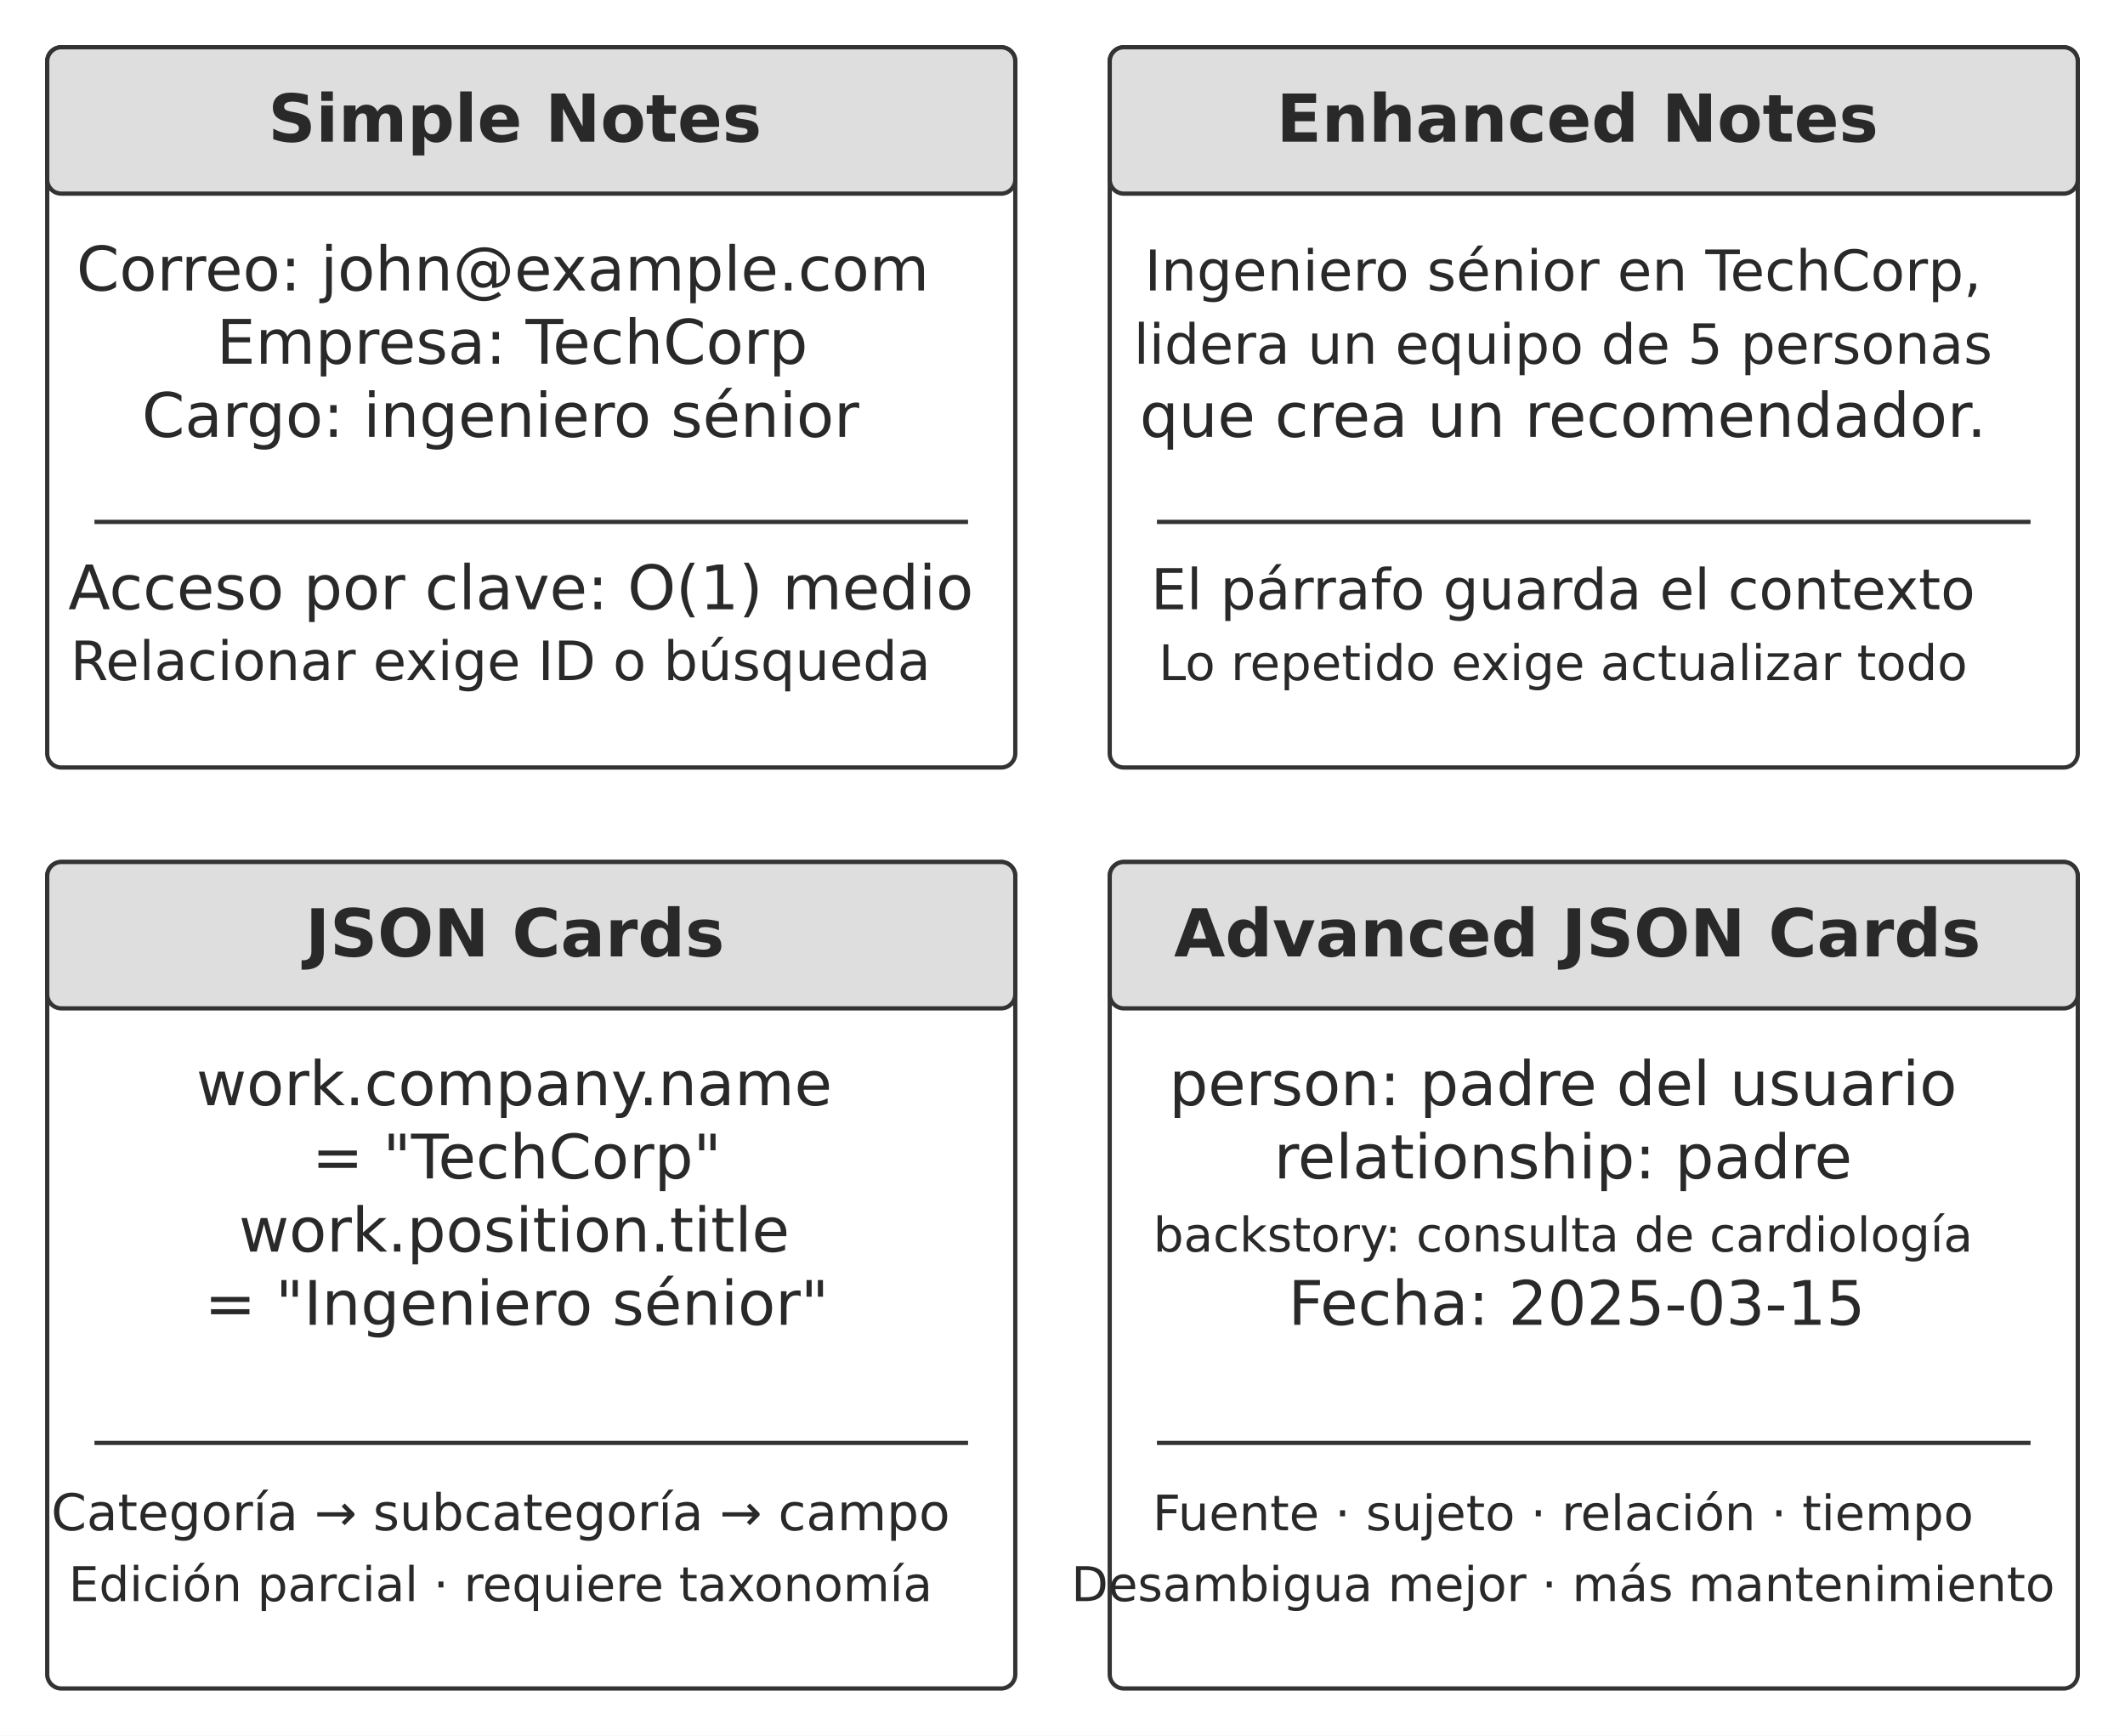
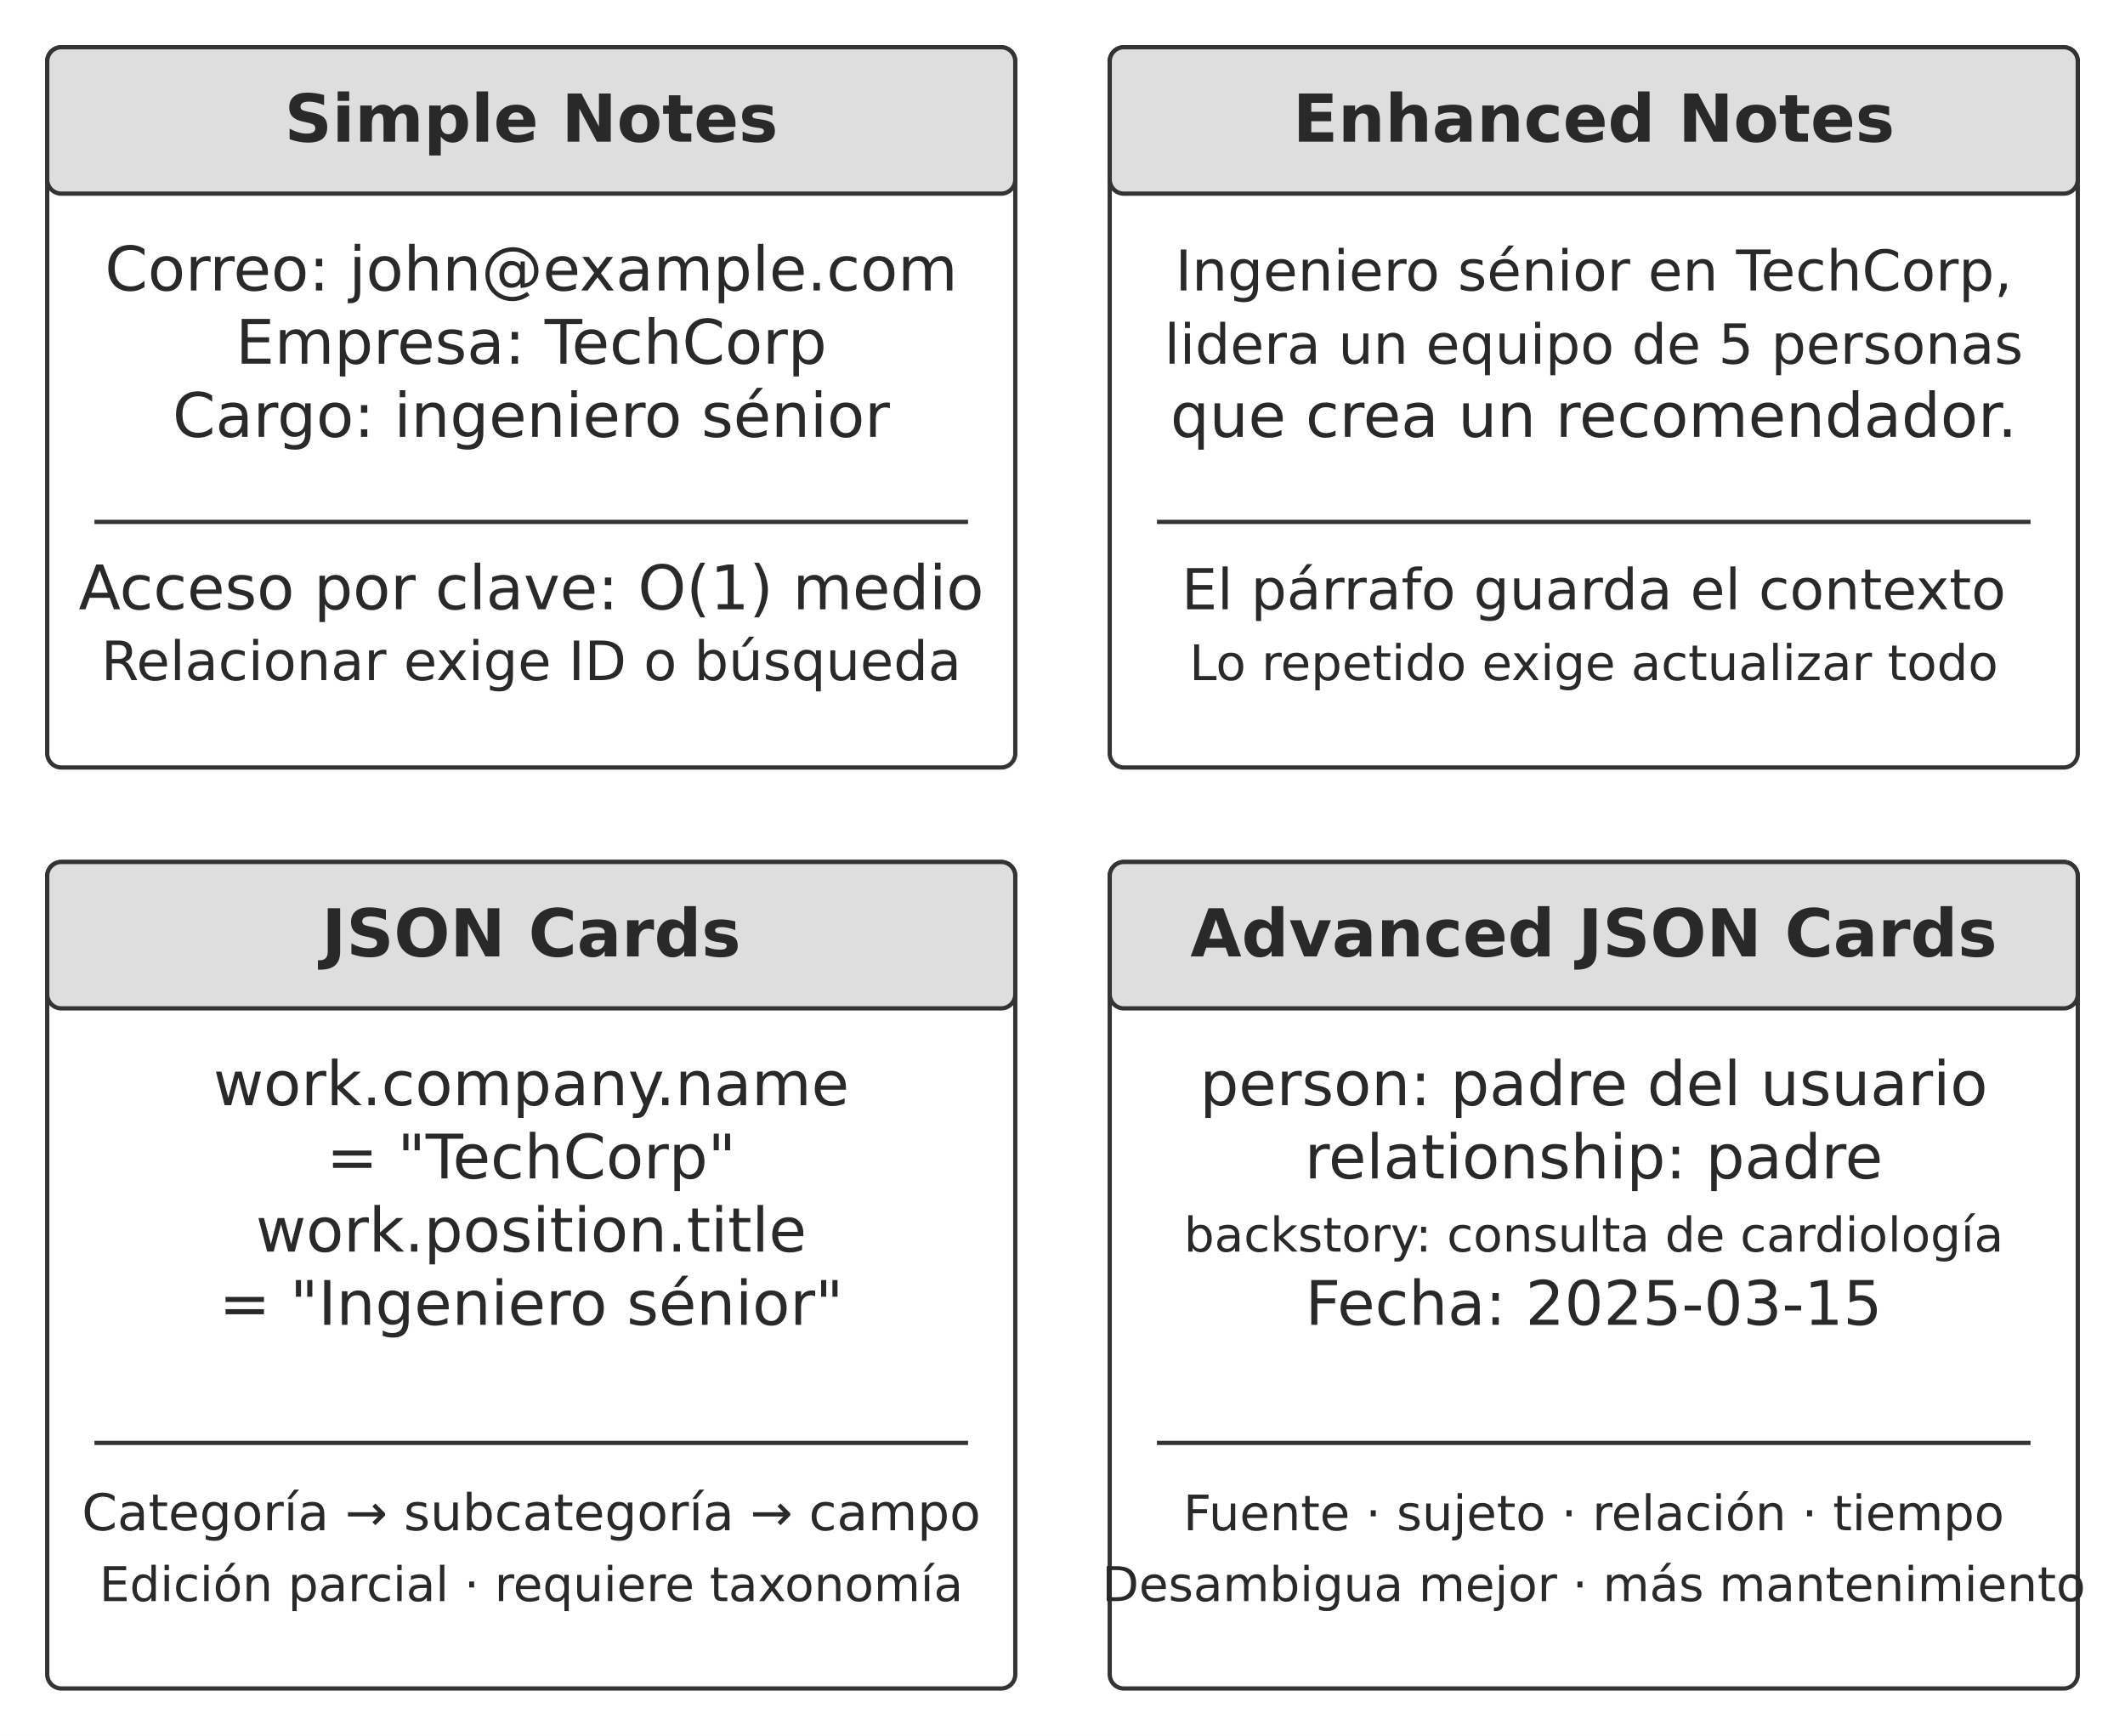
<svg xmlns="http://www.w3.org/2000/svg" width="106.000mm" height="86.567mm" viewBox="0 0 900 735" role="img" aria-labelledby="title desc">
  <defs>
    <marker id="arrow" viewBox="0 0 10 10" refX="9" refY="5" markerWidth="7" markerHeight="7" orient="auto-start-reverse">
      <path d="M0 0 L10 5 L0 10 Z" fill="#333333" />
    </marker>
  </defs>
  <rect width="900" height="735" fill="#ffffff" y="0" />
  <rect x="20" y="20" width="410" height="305" rx="6" fill="#ffffff" stroke="#333333" stroke-width="1.8" />
  <rect x="20" y="20" width="410" height="62" rx="6" fill="#dedede" stroke="#333333" stroke-width="1.8" />
-   <text x="218.07" y="60" text-anchor="middle" font-family="&quot;DejaVu Sans&quot;, Arial, &quot;Helvetica Neue&quot;, sans-serif" font-size="28.0" font-weight="700" fill="#292929">Simple Notes</text>
-   <text x="212.96" y="123" text-anchor="middle" font-family="&quot;DejaVu Sans&quot;, Arial, &quot;Helvetica Neue&quot;, sans-serif" font-size="26.0" font-weight="400" fill="#292929">Correo: john@example.com</text>
-   <text x="216.94" y="154" text-anchor="middle" font-family="&quot;DejaVu Sans&quot;, Arial, &quot;Helvetica Neue&quot;, sans-serif" font-size="26.0" font-weight="400" fill="#292929">Empresa: TechCorp</text>
-   <text x="212" y="185" text-anchor="middle" font-family="&quot;DejaVu Sans&quot;, Arial, &quot;Helvetica Neue&quot;, sans-serif" font-size="26.0" font-weight="400" fill="#292929">Cargo: ingeniero sénior</text>
+   <text x="225" y="60" text-anchor="middle" font-family="&quot;DejaVu Sans&quot;, Arial, &quot;Helvetica Neue&quot;, sans-serif" font-size="28.0" font-weight="700" fill="#292929">Simple Notes</text>
+   <text x="225" y="123" text-anchor="middle" font-family="&quot;DejaVu Sans&quot;, Arial, &quot;Helvetica Neue&quot;, sans-serif" font-size="26.0" font-weight="400" fill="#292929">Correo: john@example.com</text>
+   <text x="225" y="154" text-anchor="middle" font-family="&quot;DejaVu Sans&quot;, Arial, &quot;Helvetica Neue&quot;, sans-serif" font-size="26.0" font-weight="400" fill="#292929">Empresa: TechCorp</text>
+   <text x="225" y="185" text-anchor="middle" font-family="&quot;DejaVu Sans&quot;, Arial, &quot;Helvetica Neue&quot;, sans-serif" font-size="26.0" font-weight="400" fill="#292929">Cargo: ingeniero sénior</text>
  <path d="M40 221 L410 221" fill="none" stroke="#333333" stroke-width="1.8" />
-   <text x="220.61" y="258" text-anchor="middle" font-family="&quot;DejaVu Sans&quot;, Arial, &quot;Helvetica Neue&quot;, sans-serif" font-size="26.0" font-weight="400" fill="#292929">Acceso por clave: O(1) medio</text>
-   <text x="212" y="288" text-anchor="middle" font-family="&quot;DejaVu Sans&quot;, Arial, &quot;Helvetica Neue&quot;, sans-serif" font-size="23.0" font-weight="400" fill="#292929">Relacionar exige ID o búsqueda</text>
+   <text x="225" y="258" text-anchor="middle" font-family="&quot;DejaVu Sans&quot;, Arial, &quot;Helvetica Neue&quot;, sans-serif" font-size="26.0" font-weight="400" fill="#292929">Acceso por clave: O(1) medio</text>
+   <text x="225" y="288" text-anchor="middle" font-family="&quot;DejaVu Sans&quot;, Arial, &quot;Helvetica Neue&quot;, sans-serif" font-size="23.0" font-weight="400" fill="#292929">Relacionar exige ID o búsqueda</text>
  <rect x="470" y="20" width="410" height="305" rx="6" fill="#ffffff" stroke="#333333" stroke-width="1.8" />
  <rect x="470" y="20" width="410" height="62" rx="6" fill="#dedede" stroke="#333333" stroke-width="1.8" />
-   <text x="668.07" y="60" text-anchor="middle" font-family="&quot;DejaVu Sans&quot;, Arial, &quot;Helvetica Neue&quot;, sans-serif" font-size="28.0" font-weight="700" fill="#292929">Enhanced Notes</text>
-   <text x="662" y="123" text-anchor="middle" font-family="&quot;DejaVu Sans&quot;, Arial, &quot;Helvetica Neue&quot;, sans-serif" font-size="23.8" font-weight="400" fill="#292929">Ingeniero sénior en TechCorp,</text>
-   <text x="662" y="154" text-anchor="middle" font-family="&quot;DejaVu Sans&quot;, Arial, &quot;Helvetica Neue&quot;, sans-serif" font-size="23.4" font-weight="400" fill="#292929">lidera un equipo de 5 personas</text>
-   <text x="662" y="185" text-anchor="middle" font-family="&quot;DejaVu Sans&quot;, Arial, &quot;Helvetica Neue&quot;, sans-serif" font-size="26.0" font-weight="400" fill="#292929">que crea un recomendador.</text>
+   <text x="675" y="60" text-anchor="middle" font-family="&quot;DejaVu Sans&quot;, Arial, &quot;Helvetica Neue&quot;, sans-serif" font-size="28.0" font-weight="700" fill="#292929">Enhanced Notes</text>
+   <text x="675" y="123" text-anchor="middle" font-family="&quot;DejaVu Sans&quot;, Arial, &quot;Helvetica Neue&quot;, sans-serif" font-size="23.8" font-weight="400" fill="#292929">Ingeniero sénior en TechCorp,</text>
+   <text x="675" y="154" text-anchor="middle" font-family="&quot;DejaVu Sans&quot;, Arial, &quot;Helvetica Neue&quot;, sans-serif" font-size="23.4" font-weight="400" fill="#292929">lidera un equipo de 5 personas</text>
+   <text x="675" y="185" text-anchor="middle" font-family="&quot;DejaVu Sans&quot;, Arial, &quot;Helvetica Neue&quot;, sans-serif" font-size="26.0" font-weight="400" fill="#292929">que crea un recomendador.</text>
  <path d="M490 221 L860 221" fill="none" stroke="#333333" stroke-width="1.8" />
-   <text x="662" y="258" text-anchor="middle" font-family="&quot;DejaVu Sans&quot;, Arial, &quot;Helvetica Neue&quot;, sans-serif" font-size="23.9" font-weight="400" fill="#292929">El párrafo guarda el contexto</text>
-   <text x="662" y="288" text-anchor="middle" font-family="&quot;DejaVu Sans&quot;, Arial, &quot;Helvetica Neue&quot;, sans-serif" font-size="20.8" font-weight="400" fill="#292929">Lo repetido exige actualizar todo</text>
+   <text x="675" y="258" text-anchor="middle" font-family="&quot;DejaVu Sans&quot;, Arial, &quot;Helvetica Neue&quot;, sans-serif" font-size="23.9" font-weight="400" fill="#292929">El párrafo guarda el contexto</text>
+   <text x="675" y="288" text-anchor="middle" font-family="&quot;DejaVu Sans&quot;, Arial, &quot;Helvetica Neue&quot;, sans-serif" font-size="20.8" font-weight="400" fill="#292929">Lo repetido exige actualizar todo</text>
  <rect x="20" y="365" width="410" height="350" rx="6" fill="#ffffff" stroke="#333333" stroke-width="1.8" />
  <rect x="20" y="365" width="410" height="62" rx="6" fill="#dedede" stroke="#333333" stroke-width="1.8" />
-   <text x="218.07" y="405" text-anchor="middle" font-family="&quot;DejaVu Sans&quot;, Arial, &quot;Helvetica Neue&quot;, sans-serif" font-size="28.0" font-weight="700" fill="#292929">JSON Cards</text>
-   <text x="217.8" y="468" text-anchor="middle" font-family="&quot;DejaVu Sans&quot;, Arial, &quot;Helvetica Neue&quot;, sans-serif" font-size="26.0" font-weight="400" fill="#292929">work.company.name</text>
-   <text x="218.84" y="499" text-anchor="middle" font-family="&quot;DejaVu Sans&quot;, Arial, &quot;Helvetica Neue&quot;, sans-serif" font-size="26.0" font-weight="400" fill="#292929">= "TechCorp"</text>
-   <text x="217.8" y="530" text-anchor="middle" font-family="&quot;DejaVu Sans&quot;, Arial, &quot;Helvetica Neue&quot;, sans-serif" font-size="26.0" font-weight="400" fill="#292929">work.position.title</text>
-   <text x="218.84" y="561" text-anchor="middle" font-family="&quot;DejaVu Sans&quot;, Arial, &quot;Helvetica Neue&quot;, sans-serif" font-size="26.0" font-weight="400" fill="#292929">= "Ingeniero sénior"</text>
+   <text x="225" y="405" text-anchor="middle" font-family="&quot;DejaVu Sans&quot;, Arial, &quot;Helvetica Neue&quot;, sans-serif" font-size="28.0" font-weight="700" fill="#292929">JSON Cards</text>
+   <text x="225" y="468" text-anchor="middle" font-family="&quot;DejaVu Sans&quot;, Arial, &quot;Helvetica Neue&quot;, sans-serif" font-size="26.0" font-weight="400" fill="#292929">work.company.name</text>
+   <text x="225" y="499" text-anchor="middle" font-family="&quot;DejaVu Sans&quot;, Arial, &quot;Helvetica Neue&quot;, sans-serif" font-size="26.0" font-weight="400" fill="#292929">= "TechCorp"</text>
+   <text x="225" y="530" text-anchor="middle" font-family="&quot;DejaVu Sans&quot;, Arial, &quot;Helvetica Neue&quot;, sans-serif" font-size="26.0" font-weight="400" fill="#292929">work.position.title</text>
+   <text x="225" y="561" text-anchor="middle" font-family="&quot;DejaVu Sans&quot;, Arial, &quot;Helvetica Neue&quot;, sans-serif" font-size="26.0" font-weight="400" fill="#292929">= "Ingeniero sénior"</text>
  <path d="M40 611 L410 611" fill="none" stroke="#333333" stroke-width="1.8" />
-   <text x="212" y="648" text-anchor="middle" font-family="&quot;DejaVu Sans&quot;, Arial, &quot;Helvetica Neue&quot;, sans-serif" font-size="21.5" font-weight="400" fill="#292929">Categoría → subcategoría → campo</text>
-   <text x="212" y="678" text-anchor="middle" font-family="&quot;DejaVu Sans&quot;, Arial, &quot;Helvetica Neue&quot;, sans-serif" font-size="20.3" font-weight="400" fill="#292929">Edición parcial · requiere taxonomía</text>
+   <text x="225" y="648" text-anchor="middle" font-family="&quot;DejaVu Sans&quot;, Arial, &quot;Helvetica Neue&quot;, sans-serif" font-size="21.5" font-weight="400" fill="#292929">Categoría → subcategoría → campo</text>
+   <text x="225" y="678" text-anchor="middle" font-family="&quot;DejaVu Sans&quot;, Arial, &quot;Helvetica Neue&quot;, sans-serif" font-size="20.3" font-weight="400" fill="#292929">Edición parcial · requiere taxonomía</text>
  <rect x="470" y="365" width="410" height="350" rx="6" fill="#ffffff" stroke="#333333" stroke-width="1.8" />
  <rect x="470" y="365" width="410" height="62" rx="6" fill="#dedede" stroke="#333333" stroke-width="1.8" />
-   <text x="668.07" y="405" text-anchor="middle" font-family="&quot;DejaVu Sans&quot;, Arial, &quot;Helvetica Neue&quot;, sans-serif" font-size="28.0" font-weight="700" fill="#292929">Advanced JSON Cards</text>
-   <text x="662" y="468" text-anchor="middle" font-family="&quot;DejaVu Sans&quot;, Arial, &quot;Helvetica Neue&quot;, sans-serif" font-size="26.0" font-weight="400" fill="#292929">person: padre del usuario</text>
-   <text x="662" y="499" text-anchor="middle" font-family="&quot;DejaVu Sans&quot;, Arial, &quot;Helvetica Neue&quot;, sans-serif" font-size="26.0" font-weight="400" fill="#292929">relationship: padre</text>
-   <text x="662" y="530" text-anchor="middle" font-family="&quot;DejaVu Sans&quot;, Arial, &quot;Helvetica Neue&quot;, sans-serif" font-size="20.3" font-weight="400" fill="#292929">backstory: consulta de cardiología</text>
-   <text x="667.79" y="561" text-anchor="middle" font-family="&quot;DejaVu Sans&quot;, Arial, &quot;Helvetica Neue&quot;, sans-serif" font-size="26.0" font-weight="400" fill="#292929">Fecha: 2025-03-15</text>
+   <text x="675" y="405" text-anchor="middle" font-family="&quot;DejaVu Sans&quot;, Arial, &quot;Helvetica Neue&quot;, sans-serif" font-size="28.0" font-weight="700" fill="#292929">Advanced JSON Cards</text>
+   <text x="675" y="468" text-anchor="middle" font-family="&quot;DejaVu Sans&quot;, Arial, &quot;Helvetica Neue&quot;, sans-serif" font-size="26.0" font-weight="400" fill="#292929">person: padre del usuario</text>
+   <text x="675" y="499" text-anchor="middle" font-family="&quot;DejaVu Sans&quot;, Arial, &quot;Helvetica Neue&quot;, sans-serif" font-size="26.0" font-weight="400" fill="#292929">relationship: padre</text>
+   <text x="675" y="530" text-anchor="middle" font-family="&quot;DejaVu Sans&quot;, Arial, &quot;Helvetica Neue&quot;, sans-serif" font-size="20.3" font-weight="400" fill="#292929">backstory: consulta de cardiología</text>
+   <text x="675" y="561" text-anchor="middle" font-family="&quot;DejaVu Sans&quot;, Arial, &quot;Helvetica Neue&quot;, sans-serif" font-size="26.0" font-weight="400" fill="#292929">Fecha: 2025-03-15</text>
  <path d="M490 611 L860 611" fill="none" stroke="#333333" stroke-width="1.8" />
-   <text x="662" y="648" text-anchor="middle" font-family="&quot;DejaVu Sans&quot;, Arial, &quot;Helvetica Neue&quot;, sans-serif" font-size="20.7" font-weight="400" fill="#292929">Fuente · sujeto · relación · tiempo</text>
-   <text x="662" y="678" text-anchor="middle" font-family="&quot;DejaVu Sans&quot;, Arial, &quot;Helvetica Neue&quot;, sans-serif" font-size="20.3" font-weight="400" fill="#292929">Desambigua mejor · más mantenimiento</text>
+   <text x="675" y="648" text-anchor="middle" font-family="&quot;DejaVu Sans&quot;, Arial, &quot;Helvetica Neue&quot;, sans-serif" font-size="20.7" font-weight="400" fill="#292929">Fuente · sujeto · relación · tiempo</text>
+   <text x="675" y="678" text-anchor="middle" font-family="&quot;DejaVu Sans&quot;, Arial, &quot;Helvetica Neue&quot;, sans-serif" font-size="20.3" font-weight="400" fill="#292929">Desambigua mejor · más mantenimiento</text>
  <defs />
</svg>
